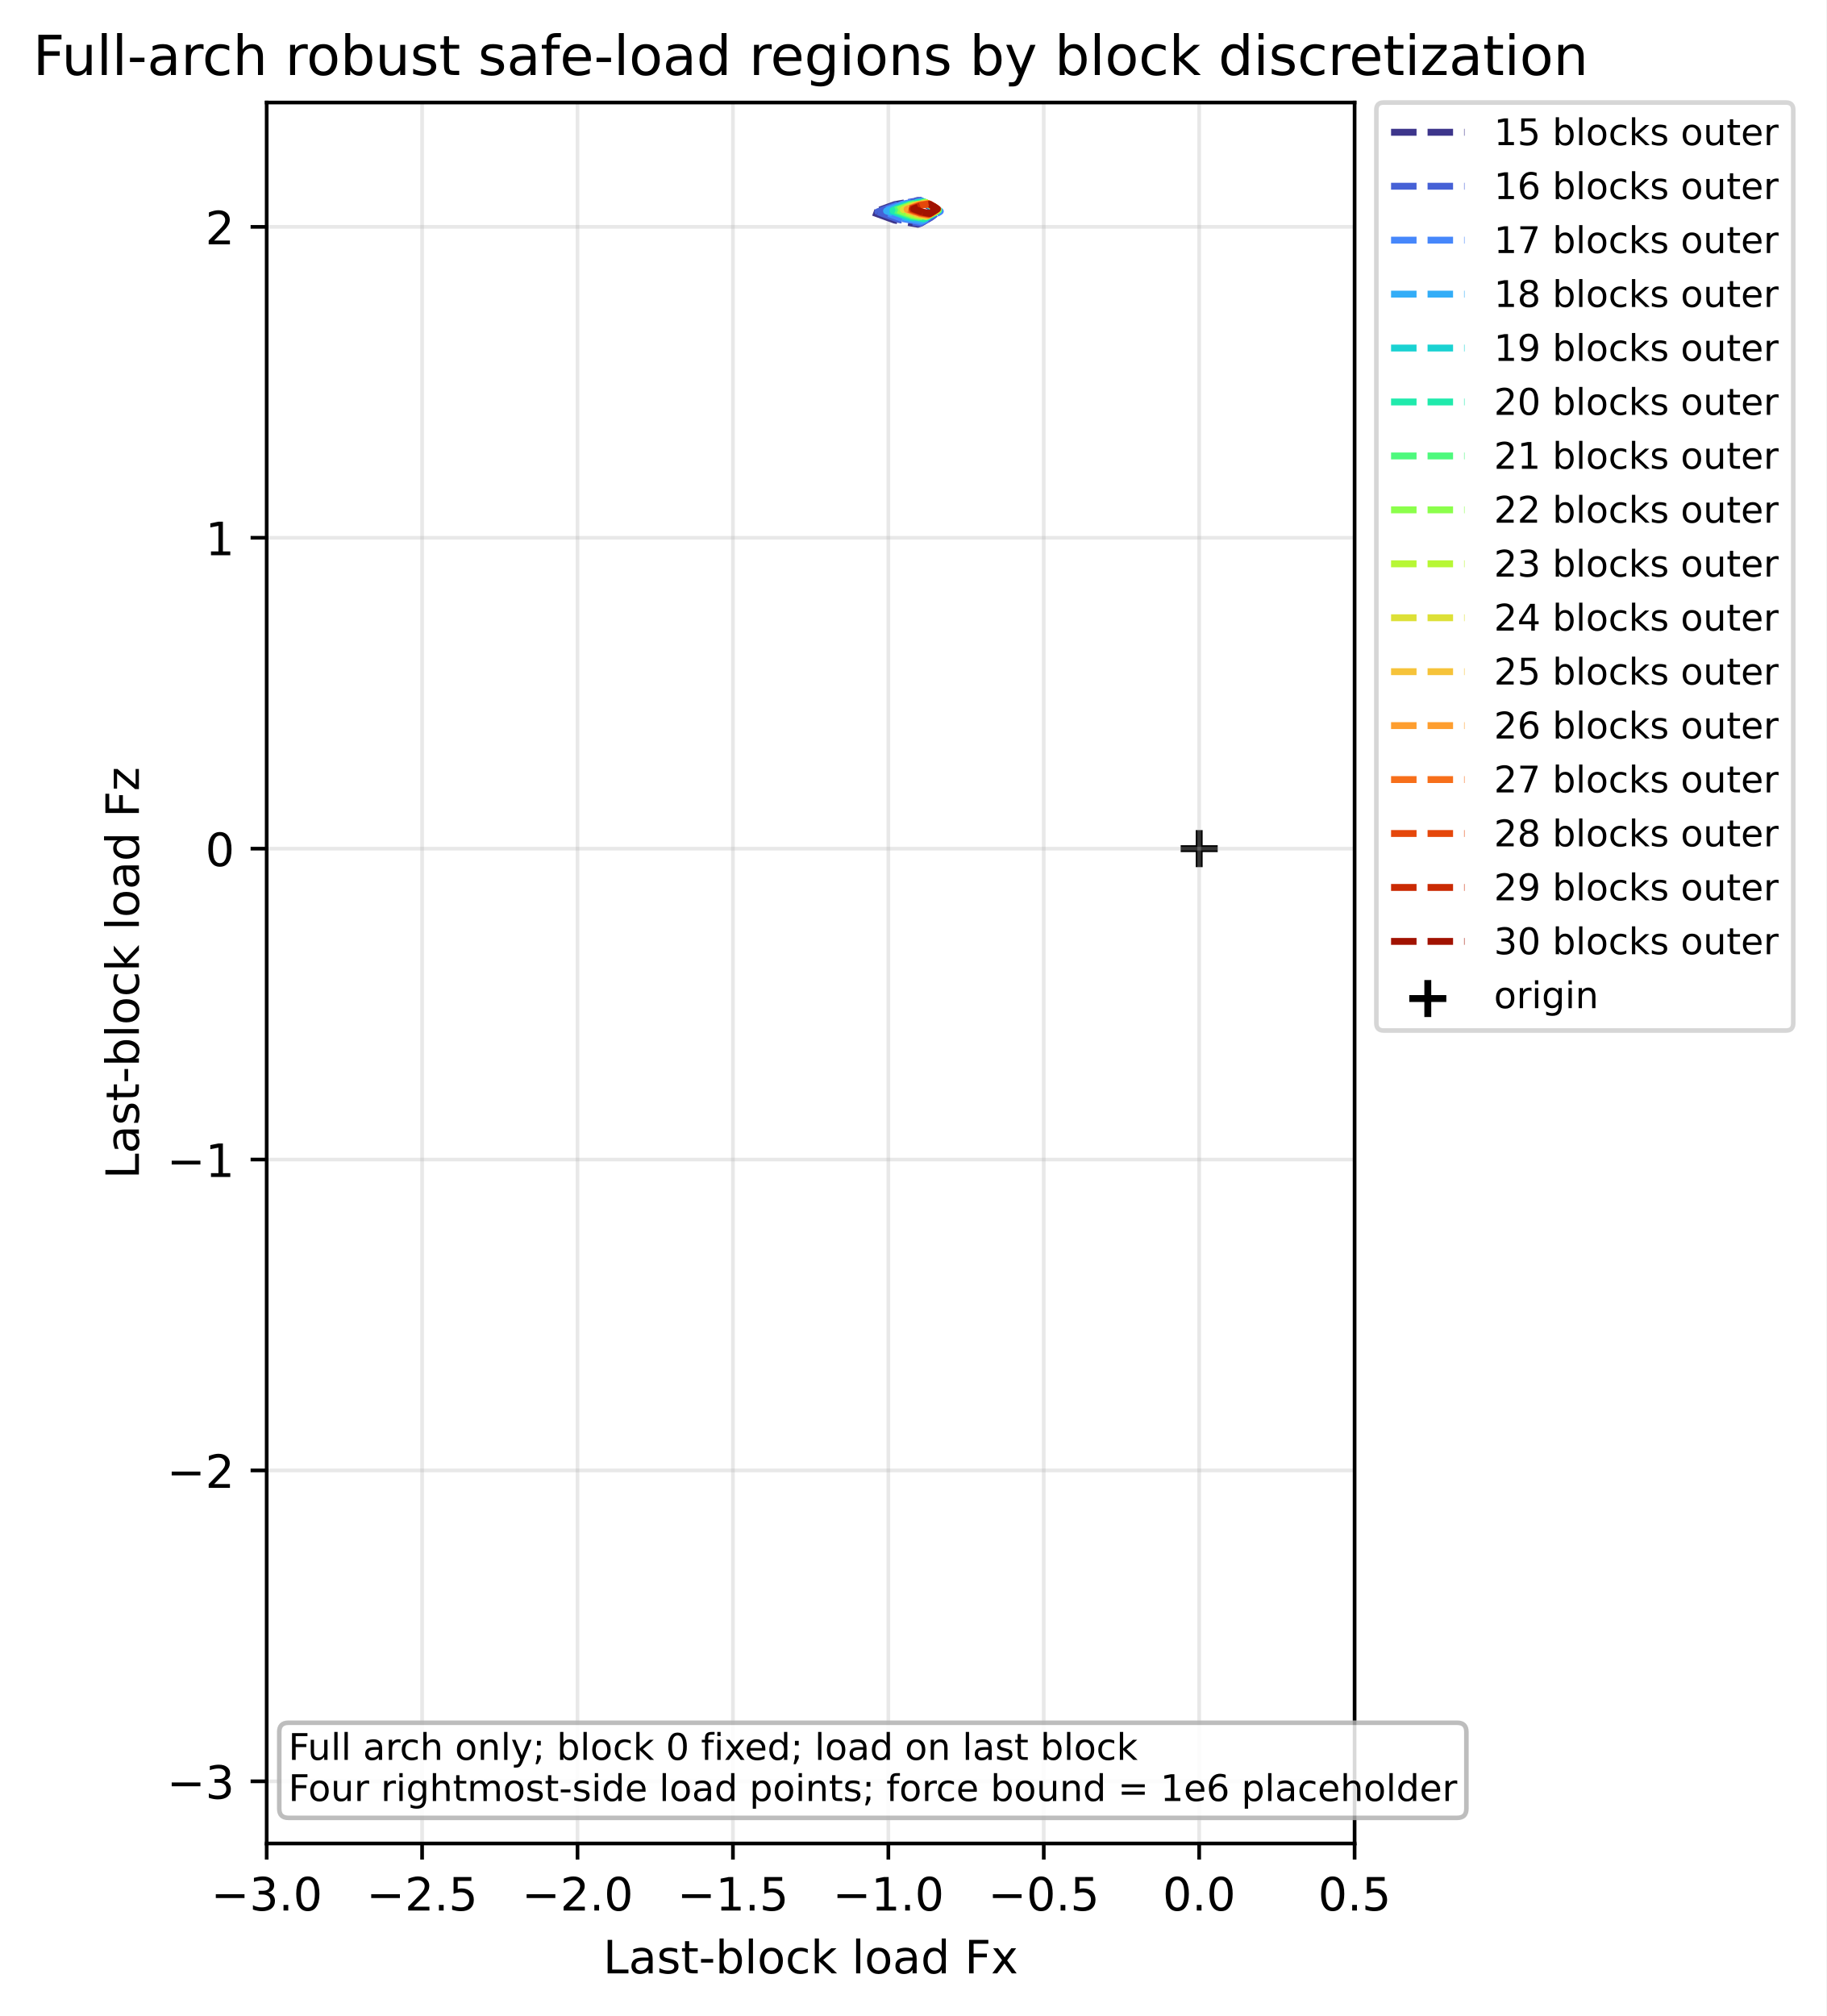
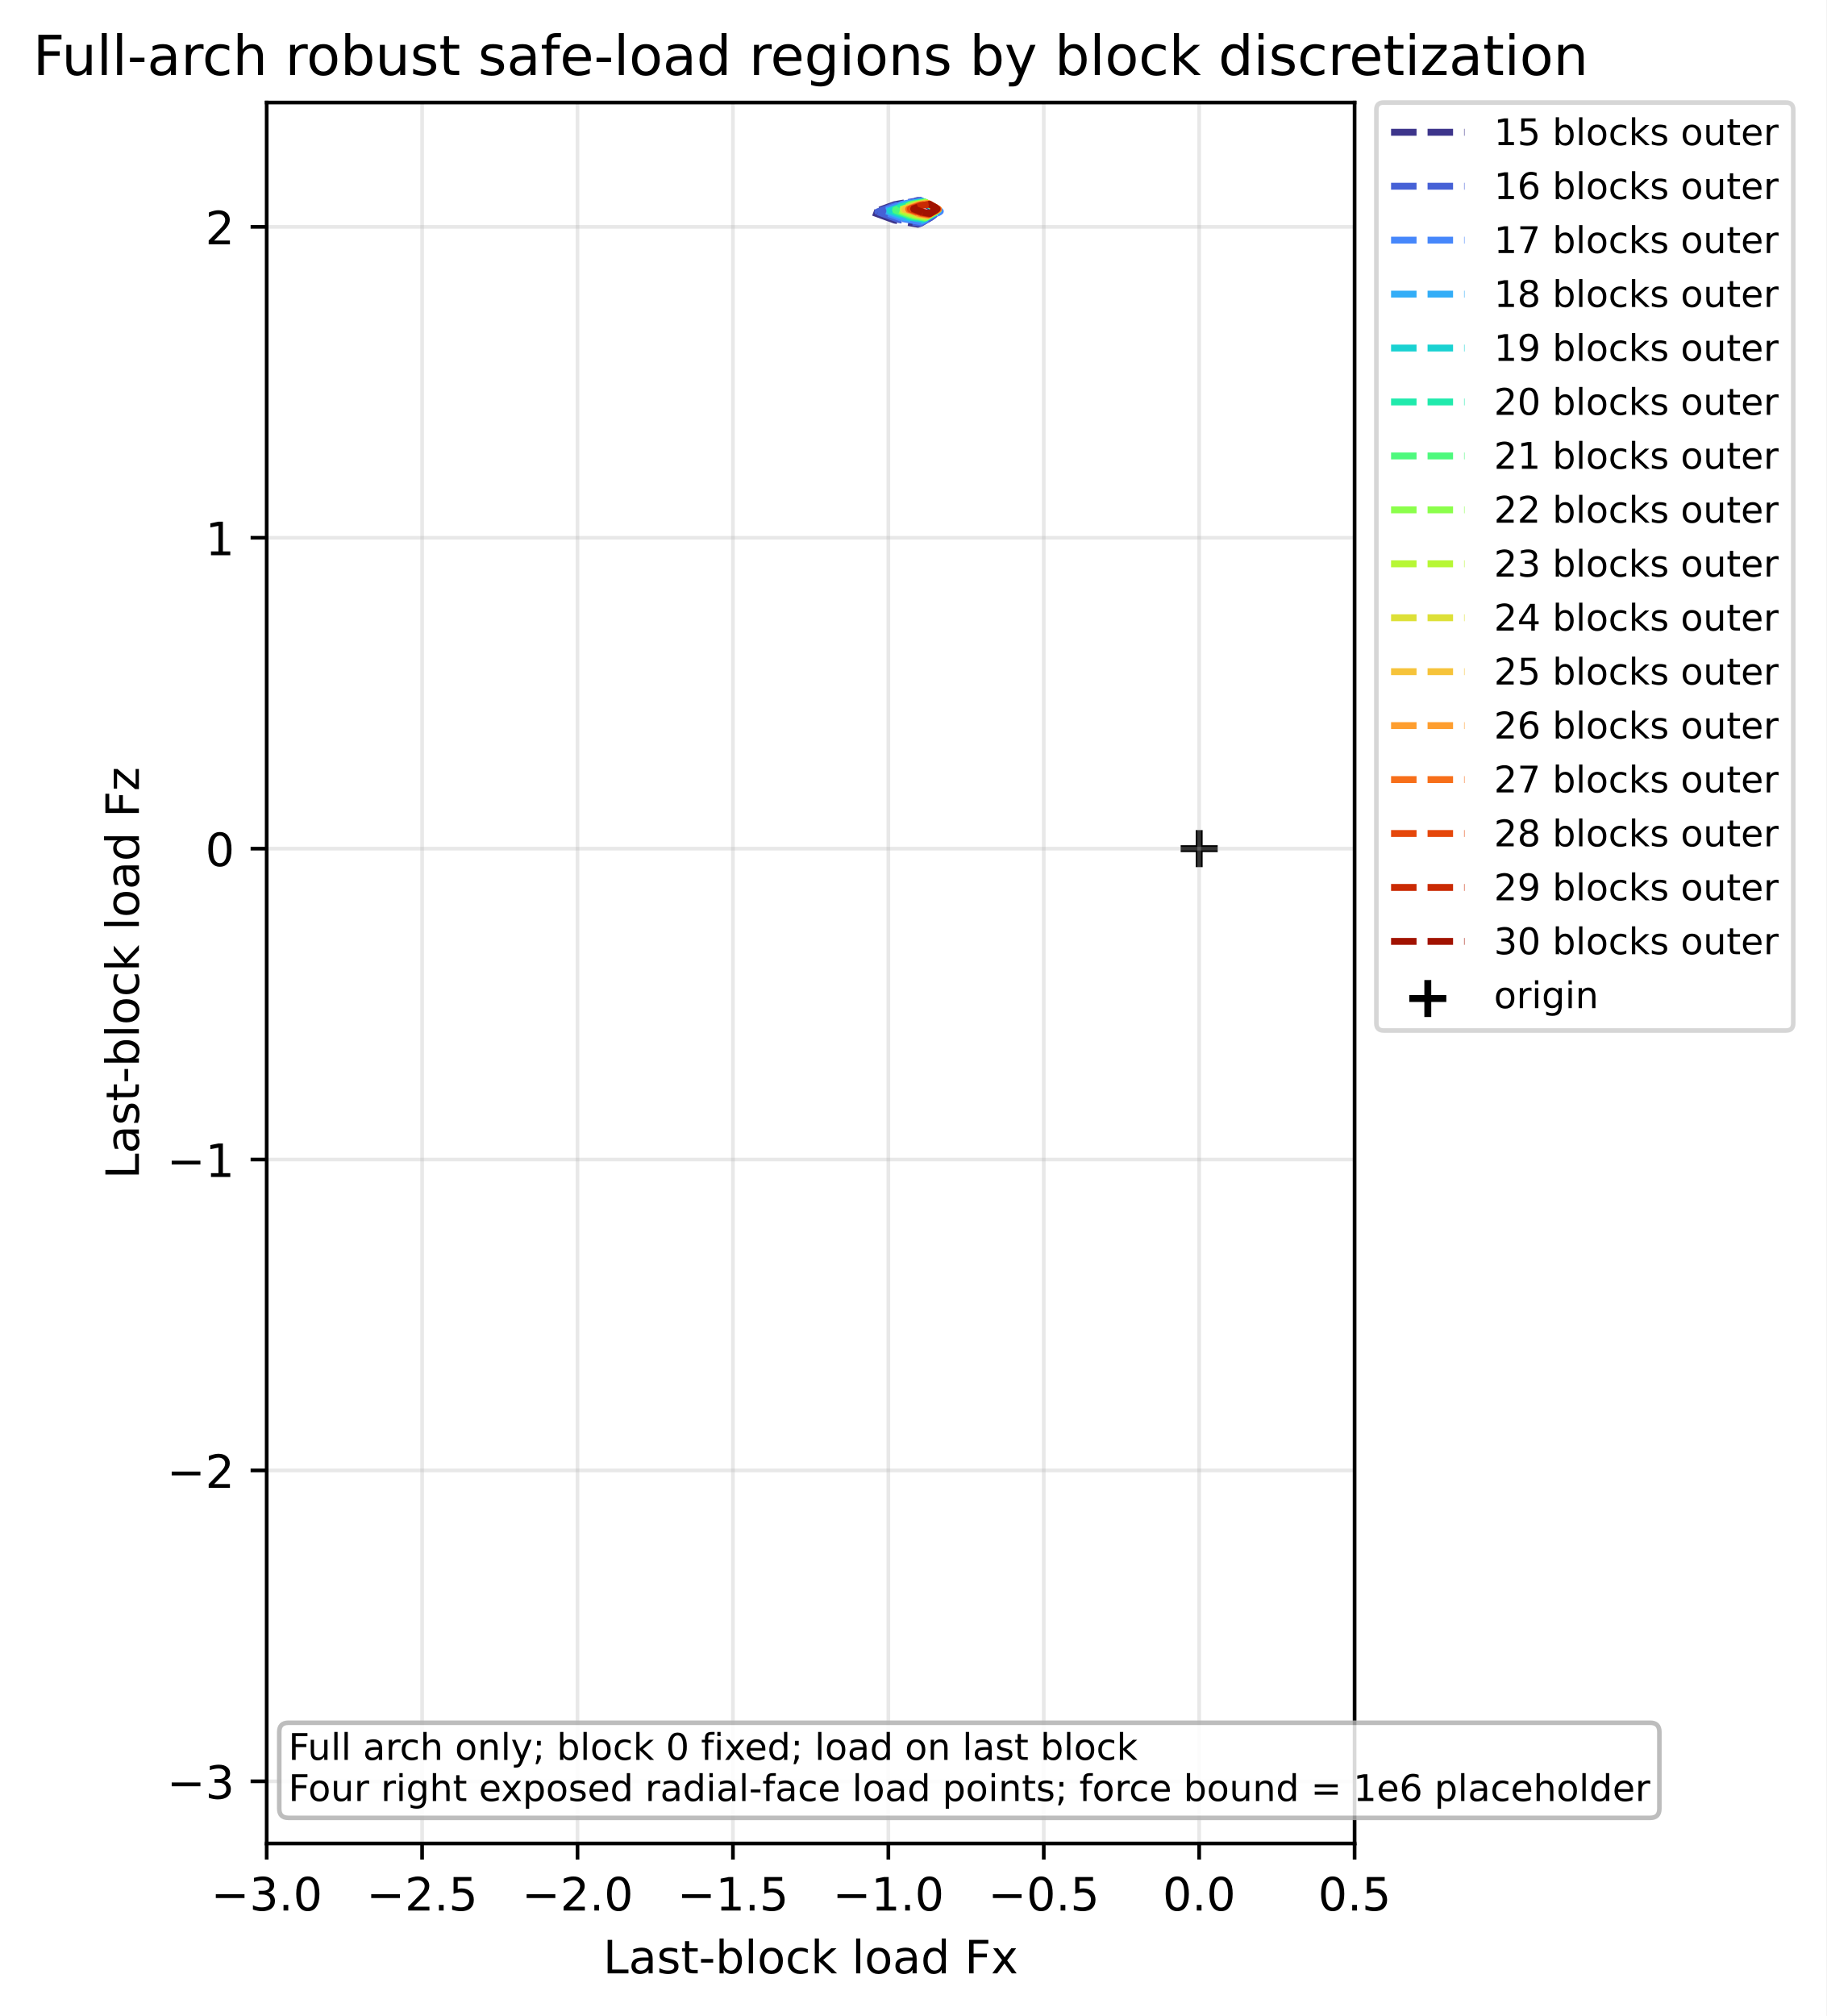
<svg xmlns="http://www.w3.org/2000/svg" xmlns:xlink="http://www.w3.org/1999/xlink" width="397.65pt" height="438.874pt" viewBox="0 0 397.65 438.874" version="1.1">
  <defs>
    <style type="text/css">*{stroke-linejoin: round; stroke-linecap: butt}</style>
  </defs>
  <g id="figure_1">
    <g id="patch_1">
      <path d="M 0 438.874  L 397.65 438.874  L 397.65 0  L 0 0  z " style="fill: #ffffff" />
    </g>
    <g id="axes_1">
      <g id="patch_2">
        <path d="M 58.065 401.318  L 294.94 401.318  L 294.94 22.318  L 58.065 22.318  z " style="fill: #ffffff" />
      </g>
      <g id="PathCollection_1">
        <defs>
-           <path id="mc252497df1" d="M -4.031 0  L 4.031 0  M 0 4.031  L 0 -4.031  " style="stroke: #000000; stroke-width: 1.5" />
+           <path id="m1be01ac9c9" d="M -4.031 0  L 4.031 0  M 0 4.031  L 0 -4.031  " style="stroke: #000000; stroke-width: 1.5" />
        </defs>
-         <g clip-path="url(#p5acf14fdc2)">
-           <use xlink:href="#mc252497df1" x="261.1" y="184.747" style="stroke: #000000; stroke-width: 1.5" />
+         <g clip-path="url(#pc3059643cd)">
+           <use xlink:href="#m1be01ac9c9" x="261.1" y="184.747" style="stroke: #000000; stroke-width: 1.5" />
        </g>
      </g>
      <g id="matplotlib.axis_1">
        <g id="xtick_1">
          <g id="line2d_1">
-             <path d="M 58.065 401.318  L 58.065 22.318  " clip-path="url(#p5acf14fdc2)" style="fill: none; stroke: #b0b0b0; stroke-opacity: 0.3; stroke-width: 0.8; stroke-linecap: square" />
+             <path d="M 58.065 401.318  L 58.065 22.318  " clip-path="url(#pc3059643cd)" style="fill: none; stroke: #b0b0b0; stroke-opacity: 0.3; stroke-width: 0.8; stroke-linecap: square" />
          </g>
          <g id="line2d_2">
            <defs>
-               <path id="m2673c89ef2" d="M 0 0  L 0 3.5  " style="stroke: #000000; stroke-width: 0.8" />
+               <path id="mdf058774d2" d="M 0 0  L 0 3.5  " style="stroke: #000000; stroke-width: 0.8" />
            </defs>
            <g>
-               <use xlink:href="#m2673c89ef2" x="58.065" y="401.318" style="stroke: #000000; stroke-width: 0.8" />
+               <use xlink:href="#mdf058774d2" x="58.065" y="401.318" style="stroke: #000000; stroke-width: 0.8" />
            </g>
          </g>
          <g id="text_1">
            <text style="font: 10px 'DejaVu Sans', 'Bitstream Vera Sans', 'Computer Modern Sans Serif', 'Lucida Grande', 'Verdana', 'Geneva', 'Lucid', 'Arial', 'Helvetica', 'Avant Garde', sans-serif; text-anchor: middle" x="58.065" y="415.917" transform="rotate(-0 58.06469 415.9166)">−3.0</text>
          </g>
        </g>
        <g id="xtick_2">
          <g id="line2d_3">
-             <path d="M 91.904 401.318  L 91.904 22.318  " clip-path="url(#p5acf14fdc2)" style="fill: none; stroke: #b0b0b0; stroke-opacity: 0.3; stroke-width: 0.8; stroke-linecap: square" />
+             <path d="M 91.904 401.318  L 91.904 22.318  " clip-path="url(#pc3059643cd)" style="fill: none; stroke: #b0b0b0; stroke-opacity: 0.3; stroke-width: 0.8; stroke-linecap: square" />
          </g>
          <g id="line2d_4">
            <g>
-               <use xlink:href="#m2673c89ef2" x="91.904" y="401.318" style="stroke: #000000; stroke-width: 0.8" />
+               <use xlink:href="#mdf058774d2" x="91.904" y="401.318" style="stroke: #000000; stroke-width: 0.8" />
            </g>
          </g>
          <g id="text_2">
            <text style="font: 10px 'DejaVu Sans', 'Bitstream Vera Sans', 'Computer Modern Sans Serif', 'Lucida Grande', 'Verdana', 'Geneva', 'Lucid', 'Arial', 'Helvetica', 'Avant Garde', sans-serif; text-anchor: middle" x="91.904" y="415.917" transform="rotate(-0 91.90397 415.9166)">−2.5</text>
          </g>
        </g>
        <g id="xtick_3">
          <g id="line2d_5">
-             <path d="M 125.743 401.318  L 125.743 22.318  " clip-path="url(#p5acf14fdc2)" style="fill: none; stroke: #b0b0b0; stroke-opacity: 0.3; stroke-width: 0.8; stroke-linecap: square" />
+             <path d="M 125.743 401.318  L 125.743 22.318  " clip-path="url(#pc3059643cd)" style="fill: none; stroke: #b0b0b0; stroke-opacity: 0.3; stroke-width: 0.8; stroke-linecap: square" />
          </g>
          <g id="line2d_6">
            <g>
-               <use xlink:href="#m2673c89ef2" x="125.743" y="401.318" style="stroke: #000000; stroke-width: 0.8" />
+               <use xlink:href="#mdf058774d2" x="125.743" y="401.318" style="stroke: #000000; stroke-width: 0.8" />
            </g>
          </g>
          <g id="text_3">
            <text style="font: 10px 'DejaVu Sans', 'Bitstream Vera Sans', 'Computer Modern Sans Serif', 'Lucida Grande', 'Verdana', 'Geneva', 'Lucid', 'Arial', 'Helvetica', 'Avant Garde', sans-serif; text-anchor: middle" x="125.743" y="415.917" transform="rotate(-0 125.7433 415.9166)">−2.0</text>
          </g>
        </g>
        <g id="xtick_4">
          <g id="line2d_7">
-             <path d="M 159.583 401.318  L 159.583 22.318  " clip-path="url(#p5acf14fdc2)" style="fill: none; stroke: #b0b0b0; stroke-opacity: 0.3; stroke-width: 0.8; stroke-linecap: square" />
+             <path d="M 159.583 401.318  L 159.583 22.318  " clip-path="url(#pc3059643cd)" style="fill: none; stroke: #b0b0b0; stroke-opacity: 0.3; stroke-width: 0.8; stroke-linecap: square" />
          </g>
          <g id="line2d_8">
            <g>
-               <use xlink:href="#m2673c89ef2" x="159.583" y="401.318" style="stroke: #000000; stroke-width: 0.8" />
+               <use xlink:href="#mdf058774d2" x="159.583" y="401.318" style="stroke: #000000; stroke-width: 0.8" />
            </g>
          </g>
          <g id="text_4">
            <text style="font: 10px 'DejaVu Sans', 'Bitstream Vera Sans', 'Computer Modern Sans Serif', 'Lucida Grande', 'Verdana', 'Geneva', 'Lucid', 'Arial', 'Helvetica', 'Avant Garde', sans-serif; text-anchor: middle" x="159.583" y="415.917" transform="rotate(-0 159.5825 415.9166)">−1.5</text>
          </g>
        </g>
        <g id="xtick_5">
          <g id="line2d_9">
-             <path d="M 193.422 401.318  L 193.422 22.318  " clip-path="url(#p5acf14fdc2)" style="fill: none; stroke: #b0b0b0; stroke-opacity: 0.3; stroke-width: 0.8; stroke-linecap: square" />
+             <path d="M 193.422 401.318  L 193.422 22.318  " clip-path="url(#pc3059643cd)" style="fill: none; stroke: #b0b0b0; stroke-opacity: 0.3; stroke-width: 0.8; stroke-linecap: square" />
          </g>
          <g id="line2d_10">
            <g>
-               <use xlink:href="#m2673c89ef2" x="193.422" y="401.318" style="stroke: #000000; stroke-width: 0.8" />
+               <use xlink:href="#mdf058774d2" x="193.422" y="401.318" style="stroke: #000000; stroke-width: 0.8" />
            </g>
          </g>
          <g id="text_5">
            <text style="font: 10px 'DejaVu Sans', 'Bitstream Vera Sans', 'Computer Modern Sans Serif', 'Lucida Grande', 'Verdana', 'Geneva', 'Lucid', 'Arial', 'Helvetica', 'Avant Garde', sans-serif; text-anchor: middle" x="193.422" y="415.917" transform="rotate(-0 193.4218 415.9166)">−1.0</text>
          </g>
        </g>
        <g id="xtick_6">
          <g id="line2d_11">
-             <path d="M 227.261 401.318  L 227.261 22.318  " clip-path="url(#p5acf14fdc2)" style="fill: none; stroke: #b0b0b0; stroke-opacity: 0.3; stroke-width: 0.8; stroke-linecap: square" />
+             <path d="M 227.261 401.318  L 227.261 22.318  " clip-path="url(#pc3059643cd)" style="fill: none; stroke: #b0b0b0; stroke-opacity: 0.3; stroke-width: 0.8; stroke-linecap: square" />
          </g>
          <g id="line2d_12">
            <g>
-               <use xlink:href="#m2673c89ef2" x="227.261" y="401.318" style="stroke: #000000; stroke-width: 0.8" />
+               <use xlink:href="#mdf058774d2" x="227.261" y="401.318" style="stroke: #000000; stroke-width: 0.8" />
            </g>
          </g>
          <g id="text_6">
            <text style="font: 10px 'DejaVu Sans', 'Bitstream Vera Sans', 'Computer Modern Sans Serif', 'Lucida Grande', 'Verdana', 'Geneva', 'Lucid', 'Arial', 'Helvetica', 'Avant Garde', sans-serif; text-anchor: middle" x="227.261" y="415.917" transform="rotate(-0 227.2611 415.9166)">−0.5</text>
          </g>
        </g>
        <g id="xtick_7">
          <g id="line2d_13">
-             <path d="M 261.1 401.318  L 261.1 22.318  " clip-path="url(#p5acf14fdc2)" style="fill: none; stroke: #b0b0b0; stroke-opacity: 0.3; stroke-width: 0.8; stroke-linecap: square" />
+             <path d="M 261.1 401.318  L 261.1 22.318  " clip-path="url(#pc3059643cd)" style="fill: none; stroke: #b0b0b0; stroke-opacity: 0.3; stroke-width: 0.8; stroke-linecap: square" />
          </g>
          <g id="line2d_14">
            <g>
-               <use xlink:href="#m2673c89ef2" x="261.1" y="401.318" style="stroke: #000000; stroke-width: 0.8" />
+               <use xlink:href="#mdf058774d2" x="261.1" y="401.318" style="stroke: #000000; stroke-width: 0.8" />
            </g>
          </g>
          <g id="text_7">
            <text style="font: 10px 'DejaVu Sans', 'Bitstream Vera Sans', 'Computer Modern Sans Serif', 'Lucida Grande', 'Verdana', 'Geneva', 'Lucid', 'Arial', 'Helvetica', 'Avant Garde', sans-serif; text-anchor: middle" x="261.1" y="415.917" transform="rotate(-0 261.1004 415.9166)">0.0</text>
          </g>
        </g>
        <g id="xtick_8">
          <g id="line2d_15">
-             <path d="M 294.94 401.318  L 294.94 22.318  " clip-path="url(#p5acf14fdc2)" style="fill: none; stroke: #b0b0b0; stroke-opacity: 0.3; stroke-width: 0.8; stroke-linecap: square" />
+             <path d="M 294.94 401.318  L 294.94 22.318  " clip-path="url(#pc3059643cd)" style="fill: none; stroke: #b0b0b0; stroke-opacity: 0.3; stroke-width: 0.8; stroke-linecap: square" />
          </g>
          <g id="line2d_16">
            <g>
-               <use xlink:href="#m2673c89ef2" x="294.94" y="401.318" style="stroke: #000000; stroke-width: 0.8" />
+               <use xlink:href="#mdf058774d2" x="294.94" y="401.318" style="stroke: #000000; stroke-width: 0.8" />
            </g>
          </g>
          <g id="text_8">
            <text style="font: 10px 'DejaVu Sans', 'Bitstream Vera Sans', 'Computer Modern Sans Serif', 'Lucida Grande', 'Verdana', 'Geneva', 'Lucid', 'Arial', 'Helvetica', 'Avant Garde', sans-serif; text-anchor: middle" x="294.94" y="415.917" transform="rotate(-0 294.9397 415.9166)">0.5</text>
          </g>
        </g>
        <g id="text_9">
          <text style="font: 10px 'DejaVu Sans', 'Bitstream Vera Sans', 'Computer Modern Sans Serif', 'Lucida Grande', 'Verdana', 'Geneva', 'Lucid', 'Arial', 'Helvetica', 'Avant Garde', sans-serif; text-anchor: middle" x="176.502" y="429.595" transform="rotate(-0 176.5022 429.5947)">Last-block load Fx</text>
        </g>
      </g>
      <g id="matplotlib.axis_2">
        <g id="ytick_1">
          <g id="line2d_17">
-             <path d="M 58.065 387.782  L 294.94 387.782  " clip-path="url(#p5acf14fdc2)" style="fill: none; stroke: #b0b0b0; stroke-opacity: 0.3; stroke-width: 0.8; stroke-linecap: square" />
+             <path d="M 58.065 387.782  L 294.94 387.782  " clip-path="url(#pc3059643cd)" style="fill: none; stroke: #b0b0b0; stroke-opacity: 0.3; stroke-width: 0.8; stroke-linecap: square" />
          </g>
          <g id="line2d_18">
            <defs>
-               <path id="m85d2afad8d" d="M 0 0  L -3.5 0  " style="stroke: #000000; stroke-width: 0.8" />
+               <path id="mc9c6ae1e78" d="M 0 0  L -3.5 0  " style="stroke: #000000; stroke-width: 0.8" />
            </defs>
            <g>
-               <use xlink:href="#m85d2afad8d" x="58.065" y="387.782" style="stroke: #000000; stroke-width: 0.8" />
+               <use xlink:href="#mc9c6ae1e78" x="58.065" y="387.782" style="stroke: #000000; stroke-width: 0.8" />
            </g>
          </g>
          <g id="text_10">
            <text style="font: 10px 'DejaVu Sans', 'Bitstream Vera Sans', 'Computer Modern Sans Serif', 'Lucida Grande', 'Verdana', 'Geneva', 'Lucid', 'Arial', 'Helvetica', 'Avant Garde', sans-serif; text-anchor: end" x="51.065" y="391.582" transform="rotate(-0 51.06469 391.5816)">−3</text>
          </g>
        </g>
        <g id="ytick_2">
          <g id="line2d_19">
-             <path d="M 58.065 320.104  L 294.94 320.104  " clip-path="url(#p5acf14fdc2)" style="fill: none; stroke: #b0b0b0; stroke-opacity: 0.3; stroke-width: 0.8; stroke-linecap: square" />
+             <path d="M 58.065 320.104  L 294.94 320.104  " clip-path="url(#pc3059643cd)" style="fill: none; stroke: #b0b0b0; stroke-opacity: 0.3; stroke-width: 0.8; stroke-linecap: square" />
          </g>
          <g id="line2d_20">
            <g>
-               <use xlink:href="#m85d2afad8d" x="58.065" y="320.104" style="stroke: #000000; stroke-width: 0.8" />
+               <use xlink:href="#mc9c6ae1e78" x="58.065" y="320.104" style="stroke: #000000; stroke-width: 0.8" />
            </g>
          </g>
          <g id="text_11">
            <text style="font: 10px 'DejaVu Sans', 'Bitstream Vera Sans', 'Computer Modern Sans Serif', 'Lucida Grande', 'Verdana', 'Geneva', 'Lucid', 'Arial', 'Helvetica', 'Avant Garde', sans-serif; text-anchor: end" x="51.065" y="323.903" transform="rotate(-0 51.06469 323.9031)">−2</text>
          </g>
        </g>
        <g id="ytick_3">
          <g id="line2d_21">
-             <path d="M 58.065 252.425  L 294.94 252.425  " clip-path="url(#p5acf14fdc2)" style="fill: none; stroke: #b0b0b0; stroke-opacity: 0.3; stroke-width: 0.8; stroke-linecap: square" />
+             <path d="M 58.065 252.425  L 294.94 252.425  " clip-path="url(#pc3059643cd)" style="fill: none; stroke: #b0b0b0; stroke-opacity: 0.3; stroke-width: 0.8; stroke-linecap: square" />
          </g>
          <g id="line2d_22">
            <g>
-               <use xlink:href="#m85d2afad8d" x="58.065" y="252.425" style="stroke: #000000; stroke-width: 0.8" />
+               <use xlink:href="#mc9c6ae1e78" x="58.065" y="252.425" style="stroke: #000000; stroke-width: 0.8" />
            </g>
          </g>
          <g id="text_12">
            <text style="font: 10px 'DejaVu Sans', 'Bitstream Vera Sans', 'Computer Modern Sans Serif', 'Lucida Grande', 'Verdana', 'Geneva', 'Lucid', 'Arial', 'Helvetica', 'Avant Garde', sans-serif; text-anchor: end" x="51.065" y="256.224" transform="rotate(-0 51.06469 256.2245)">−1</text>
          </g>
        </g>
        <g id="ytick_4">
          <g id="line2d_23">
-             <path d="M 58.065 184.747  L 294.94 184.747  " clip-path="url(#p5acf14fdc2)" style="fill: none; stroke: #b0b0b0; stroke-opacity: 0.3; stroke-width: 0.8; stroke-linecap: square" />
+             <path d="M 58.065 184.747  L 294.94 184.747  " clip-path="url(#pc3059643cd)" style="fill: none; stroke: #b0b0b0; stroke-opacity: 0.3; stroke-width: 0.8; stroke-linecap: square" />
          </g>
          <g id="line2d_24">
            <g>
-               <use xlink:href="#m85d2afad8d" x="58.065" y="184.747" style="stroke: #000000; stroke-width: 0.8" />
+               <use xlink:href="#mc9c6ae1e78" x="58.065" y="184.747" style="stroke: #000000; stroke-width: 0.8" />
            </g>
          </g>
          <g id="text_13">
            <text style="font: 10px 'DejaVu Sans', 'Bitstream Vera Sans', 'Computer Modern Sans Serif', 'Lucida Grande', 'Verdana', 'Geneva', 'Lucid', 'Arial', 'Helvetica', 'Avant Garde', sans-serif; text-anchor: end" x="51.065" y="188.546" transform="rotate(-0 51.06469 188.5459)">0</text>
          </g>
        </g>
        <g id="ytick_5">
          <g id="line2d_25">
-             <path d="M 58.065 117.068  L 294.94 117.068  " clip-path="url(#p5acf14fdc2)" style="fill: none; stroke: #b0b0b0; stroke-opacity: 0.3; stroke-width: 0.8; stroke-linecap: square" />
+             <path d="M 58.065 117.068  L 294.94 117.068  " clip-path="url(#pc3059643cd)" style="fill: none; stroke: #b0b0b0; stroke-opacity: 0.3; stroke-width: 0.8; stroke-linecap: square" />
          </g>
          <g id="line2d_26">
            <g>
-               <use xlink:href="#m85d2afad8d" x="58.065" y="117.068" style="stroke: #000000; stroke-width: 0.8" />
+               <use xlink:href="#mc9c6ae1e78" x="58.065" y="117.068" style="stroke: #000000; stroke-width: 0.8" />
            </g>
          </g>
          <g id="text_14">
            <text style="font: 10px 'DejaVu Sans', 'Bitstream Vera Sans', 'Computer Modern Sans Serif', 'Lucida Grande', 'Verdana', 'Geneva', 'Lucid', 'Arial', 'Helvetica', 'Avant Garde', sans-serif; text-anchor: end" x="51.065" y="120.867" transform="rotate(-0 51.06469 120.8673)">1</text>
          </g>
        </g>
        <g id="ytick_6">
          <g id="line2d_27">
-             <path d="M 58.065 49.39  L 294.94 49.39  " clip-path="url(#p5acf14fdc2)" style="fill: none; stroke: #b0b0b0; stroke-opacity: 0.3; stroke-width: 0.8; stroke-linecap: square" />
+             <path d="M 58.065 49.39  L 294.94 49.39  " clip-path="url(#pc3059643cd)" style="fill: none; stroke: #b0b0b0; stroke-opacity: 0.3; stroke-width: 0.8; stroke-linecap: square" />
          </g>
          <g id="line2d_28">
            <g>
-               <use xlink:href="#m85d2afad8d" x="58.065" y="49.39" style="stroke: #000000; stroke-width: 0.8" />
+               <use xlink:href="#mc9c6ae1e78" x="58.065" y="49.39" style="stroke: #000000; stroke-width: 0.8" />
            </g>
          </g>
          <g id="text_15">
            <text style="font: 10px 'DejaVu Sans', 'Bitstream Vera Sans', 'Computer Modern Sans Serif', 'Lucida Grande', 'Verdana', 'Geneva', 'Lucid', 'Arial', 'Helvetica', 'Avant Garde', sans-serif; text-anchor: end" x="51.065" y="53.189" transform="rotate(-0 51.06469 53.18877)">2</text>
          </g>
        </g>
        <g id="text_16">
          <text style="font: 10px 'DejaVu Sans', 'Bitstream Vera Sans', 'Computer Modern Sans Serif', 'Lucida Grande', 'Verdana', 'Geneva', 'Lucid', 'Arial', 'Helvetica', 'Avant Garde', sans-serif; text-anchor: middle" x="30.243" y="211.818" transform="rotate(-90 30.24281 211.8181)">Last-block load Fz</text>
        </g>
      </g>
      <g id="line2d_29">
-         <path d="M 190.153 46.234  L 194.791 47.922  L 199.844 48.813  L 200.496 48.576  L 204.553 46.234  L 200.496 43.891  L 199.844 43.654  L 194.791 44.545  L 190.153 46.234  " clip-path="url(#p5acf14fdc2)" style="fill: none; stroke-dasharray: 5.55,2.4; stroke-dashoffset: 0; stroke: #3d358b; stroke-width: 1.5" />
+         <path d="M 190.153 46.234  L 194.791 47.922  L 199.844 48.813  L 200.496 48.576  L 204.553 46.234  L 200.496 43.891  L 199.844 43.654  L 194.791 44.545  L 190.153 46.234  " clip-path="url(#pc3059643cd)" style="fill: none; stroke-dasharray: 5.55,2.4; stroke-dashoffset: 0; stroke: #3d358b; stroke-width: 1.5" />
      </g>
      <g id="line2d_30">
-         <path d="M 191.156 46.124  L 195.81 47.818  L 200.392 48.626  L 203.097 47.064  L 204.233 46.111  L 203.097 45.157  L 200.392 43.596  L 195.81 44.404  L 191.156 46.097  L 191.133 46.111  L 191.156 46.124  " clip-path="url(#p5acf14fdc2)" style="fill: none; stroke-dasharray: 5.55,2.4; stroke-dashoffset: 0; stroke: #4661d6; stroke-width: 1.5" />
+         <path d="M 191.156 46.124  L 195.81 47.818  L 200.392 48.626  L 203.097 47.064  L 204.233 46.111  L 203.097 45.157  L 200.392 43.596  L 195.81 44.404  L 191.156 46.097  L 191.133 46.111  L 191.156 46.124  " clip-path="url(#pc3059643cd)" style="fill: none; stroke-dasharray: 5.55,2.4; stroke-dashoffset: 0; stroke: #4661d6; stroke-width: 1.5" />
      </g>
      <g id="line2d_31">
-         <path d="M 196.473 47.584  L 200.466 48.288  L 201.47 47.923  L 204.622 46.103  L 204.734 46.009  L 204.622 45.915  L 201.47 44.095  L 200.466 43.729  L 196.473 44.433  L 192.145 46.009  L 196.473 47.584  " clip-path="url(#p5acf14fdc2)" style="fill: none; stroke-dasharray: 5.55,2.4; stroke-dashoffset: 0; stroke: #4687fb; stroke-width: 1.5" />
+         <path d="M 196.473 47.584  L 200.466 48.288  L 201.47 47.923  L 204.622 46.103  L 204.734 46.009  L 204.622 45.915  L 201.47 44.095  L 200.466 43.729  L 196.473 44.433  L 192.145 46.009  L 196.473 47.584  " clip-path="url(#pc3059643cd)" style="fill: none; stroke-dasharray: 5.55,2.4; stroke-dashoffset: 0; stroke: #4687fb; stroke-width: 1.5" />
      </g>
      <g id="line2d_32">
-         <path d="M 196.938 47.346  L 200.745 48.017  L 203.991 46.142  L 204.252 45.923  L 203.991 45.704  L 200.745 43.83  L 196.938 44.501  L 193.03 45.923  L 196.938 47.346  " clip-path="url(#p5acf14fdc2)" style="fill: none; stroke-dasharray: 5.55,2.4; stroke-dashoffset: 0; stroke: #33adf7; stroke-width: 1.5" />
+         <path d="M 193.03 45.923  L 196.938 47.346  L 200.745 48.017  L 203.991 46.142  L 204.252 45.923  L 203.991 45.704  L 200.745 43.83  L 196.938 44.501  L 193.03 45.923  " clip-path="url(#pc3059643cd)" style="fill: none; stroke-dasharray: 5.55,2.4; stroke-dashoffset: 0; stroke: #33adf7; stroke-width: 1.5" />
      </g>
      <g id="line2d_33">
-         <path d="M 193.795 45.851  L 197.409 47.166  L 200.857 47.774  L 201.344 47.597  L 204.369 45.851  L 201.344 44.104  L 200.857 43.927  L 197.409 44.535  L 193.795 45.851  " clip-path="url(#p5acf14fdc2)" style="fill: none; stroke-dasharray: 5.55,2.4; stroke-dashoffset: 0; stroke: #1ad2d2; stroke-width: 1.5" />
+         <path d="M 197.409 47.166  L 200.857 47.774  L 201.344 47.597  L 204.369 45.851  L 201.344 44.104  L 200.857 43.927  L 197.409 44.535  L 193.795 45.851  L 197.409 47.166  " clip-path="url(#pc3059643cd)" style="fill: none; stroke-dasharray: 5.55,2.4; stroke-dashoffset: 0; stroke: #1ad2d2; stroke-width: 1.5" />
      </g>
      <g id="line2d_34">
-         <path d="M 197.951 47.065  L 201.16 47.631  L 203.449 46.309  L 204.069 45.789  L 203.449 45.269  L 201.16 43.947  L 197.951 44.513  L 194.446 45.789  L 197.951 47.065  " clip-path="url(#p5acf14fdc2)" style="fill: none; stroke-dasharray: 5.55,2.4; stroke-dashoffset: 0; stroke: #20eaac; stroke-width: 1.5" />
+         <path d="M 194.446 45.789  L 197.951 47.065  L 201.16 47.631  L 203.449 46.309  L 204.069 45.789  L 203.449 45.269  L 201.16 43.947  L 197.951 44.513  L 194.446 45.789  " clip-path="url(#pc3059643cd)" style="fill: none; stroke-dasharray: 5.55,2.4; stroke-dashoffset: 0; stroke: #20eaac; stroke-width: 1.5" />
      </g>
      <g id="line2d_35">
-         <path d="M 194.991 45.736  L 198.443 46.992  L 201.337 47.503  L 204.23 45.832  L 204.345 45.736  L 204.23 45.639  L 201.337 43.969  L 198.443 44.479  L 194.991 45.736  " clip-path="url(#p5acf14fdc2)" style="fill: none; stroke-dasharray: 5.55,2.4; stroke-dashoffset: 0; stroke: #4ef97d; stroke-width: 1.5" />
+         <path d="M 198.443 46.992  L 201.337 47.503  L 204.23 45.832  L 204.345 45.736  L 204.23 45.639  L 201.337 43.969  L 198.443 44.479  L 194.991 45.736  L 198.443 46.992  " clip-path="url(#pc3059643cd)" style="fill: none; stroke-dasharray: 5.55,2.4; stroke-dashoffset: 0; stroke: #4ef97d; stroke-width: 1.5" />
      </g>
      <g id="line2d_36">
-         <path d="M 195.542 45.69  L 198.688 46.835  L 201.532 47.336  L 204.039 45.889  L 204.277 45.69  L 204.039 45.491  L 201.532 44.043  L 198.688 44.544  L 195.542 45.69  " clip-path="url(#p5acf14fdc2)" style="fill: none; stroke-dasharray: 5.55,2.4; stroke-dashoffset: 0; stroke: #8bff4b; stroke-width: 1.5" />
+         <path d="M 198.688 46.835  L 201.532 47.336  L 204.039 45.889  L 204.277 45.69  L 204.039 45.491  L 201.532 44.043  L 198.688 44.544  L 195.542 45.69  L 198.688 46.835  " clip-path="url(#pc3059643cd)" style="fill: none; stroke-dasharray: 5.55,2.4; stroke-dashoffset: 0; stroke: #8bff4b; stroke-width: 1.5" />
      </g>
      <g id="line2d_37">
-         <path d="M 198.992 46.688  L 201.596 47.147  L 201.97 47.011  L 204.329 45.649  L 201.97 44.288  L 201.596 44.152  L 198.992 44.611  L 196.138 45.649  L 198.992 46.688  " clip-path="url(#p5acf14fdc2)" style="fill: none; stroke-dasharray: 5.55,2.4; stroke-dashoffset: 0; stroke: #b7f735; stroke-width: 1.5" />
+         <path d="M 196.138 45.649  L 198.992 46.688  L 201.596 47.147  L 201.97 47.011  L 204.329 45.649  L 201.97 44.288  L 201.596 44.152  L 198.992 44.611  L 196.138 45.649  " clip-path="url(#pc3059643cd)" style="fill: none; stroke-dasharray: 5.55,2.4; stroke-dashoffset: 0; stroke: #b7f735; stroke-width: 1.5" />
      </g>
      <g id="line2d_38">
-         <path d="M 199.373 46.601  L 201.77 47.024  L 203.682 45.919  L 204.046 45.614  L 203.682 45.309  L 201.77 44.204  L 199.373 44.627  L 196.661 45.614  L 199.373 46.601  " clip-path="url(#p5acf14fdc2)" style="fill: none; stroke-dasharray: 5.55,2.4; stroke-dashoffset: 0; stroke: #dde037; stroke-width: 1.5" />
+         <path d="M 199.373 46.601  L 201.77 47.024  L 203.682 45.919  L 204.046 45.614  L 203.682 45.309  L 201.77 44.204  L 199.373 44.627  L 196.661 45.614  L 199.373 46.601  " clip-path="url(#pc3059643cd)" style="fill: none; stroke-dasharray: 5.55,2.4; stroke-dashoffset: 0; stroke: #dde037; stroke-width: 1.5" />
      </g>
      <g id="line2d_39">
-         <path d="M 197.114 45.583  L 199.741 46.539  L 201.892 46.918  L 204.161 45.609  L 204.191 45.583  L 204.161 45.557  L 201.892 44.247  L 199.741 44.627  L 197.114 45.583  " clip-path="url(#p5acf14fdc2)" style="fill: none; stroke-dasharray: 5.55,2.4; stroke-dashoffset: 0; stroke: #f6c33a; stroke-width: 1.5" />
+         <path d="M 199.741 46.539  L 201.892 46.918  L 204.161 45.609  L 204.191 45.583  L 204.161 45.557  L 201.892 44.247  L 199.741 44.627  L 197.114 45.583  L 199.741 46.539  " clip-path="url(#pc3059643cd)" style="fill: none; stroke-dasharray: 5.55,2.4; stroke-dashoffset: 0; stroke: #f6c33a; stroke-width: 1.5" />
      </g>
      <g id="line2d_40">
-         <path d="M 200.119 46.508  L 202.083 46.854  L 203.564 46  L 204.094 45.555  L 203.564 45.11  L 202.083 44.256  L 200.119 44.602  L 197.5 45.555  L 200.119 46.508  " clip-path="url(#p5acf14fdc2)" style="fill: none; stroke-dasharray: 5.55,2.4; stroke-dashoffset: 0; stroke: #fe9e2f; stroke-width: 1.5" />
+         <path d="M 197.5 45.555  L 200.119 46.508  L 202.083 46.854  L 203.564 46  L 204.094 45.555  L 203.564 45.11  L 202.083 44.256  L 200.119 44.602  L 197.5 45.555  " clip-path="url(#pc3059643cd)" style="fill: none; stroke-dasharray: 5.55,2.4; stroke-dashoffset: 0; stroke: #fe9e2f; stroke-width: 1.5" />
      </g>
      <g id="line2d_41">
-         <path d="M 197.825 45.53  L 200.15 46.377  L 202.154 46.73  L 202.411 46.636  L 204.282 45.556  L 204.313 45.53  L 204.282 45.505  L 202.411 44.425  L 202.154 44.331  L 200.15 44.684  L 197.825 45.53  " clip-path="url(#p5acf14fdc2)" style="fill: none; stroke-dasharray: 5.55,2.4; stroke-dashoffset: 0; stroke: #f76f1a; stroke-width: 1.5" />
+         <path d="M 200.15 46.377  L 202.154 46.73  L 202.411 46.636  L 204.282 45.556  L 204.313 45.53  L 204.282 45.505  L 202.411 44.425  L 202.154 44.331  L 200.15 44.684  L 197.825 45.53  L 200.15 46.377  " clip-path="url(#pc3059643cd)" style="fill: none; stroke-dasharray: 5.55,2.4; stroke-dashoffset: 0; stroke: #f76f1a; stroke-width: 1.5" />
      </g>
      <g id="line2d_42">
-         <path d="M 198.212 45.508  L 200.334 46.281  L 202.252 46.619  L 203.851 45.696  L 204.075 45.508  L 203.851 45.321  L 202.252 44.398  L 200.334 44.736  L 198.212 45.508  " clip-path="url(#p5acf14fdc2)" style="fill: none; stroke-dasharray: 5.55,2.4; stroke-dashoffset: 0; stroke: #e5470b; stroke-width: 1.5" />
+         <path d="M 200.334 46.281  L 202.252 46.619  L 203.851 45.696  L 204.075 45.508  L 203.851 45.321  L 202.252 44.398  L 200.334 44.736  L 198.212 45.508  L 200.334 46.281  " clip-path="url(#pc3059643cd)" style="fill: none; stroke-dasharray: 5.55,2.4; stroke-dashoffset: 0; stroke: #e5470b; stroke-width: 1.5" />
      </g>
      <g id="line2d_43">
-         <path d="M 200.616 46.224  L 202.337 46.527  L 202.345 46.524  L 204.14 45.489  L 202.345 44.453  L 202.337 44.45  L 200.616 44.753  L 198.596 45.489  L 200.616 46.224  " clip-path="url(#p5acf14fdc2)" style="fill: none; stroke-dasharray: 5.55,2.4; stroke-dashoffset: 0; stroke: #ca2a04; stroke-width: 1.5" />
+         <path d="M 198.596 45.489  L 200.616 46.224  L 202.337 46.527  L 202.345 46.524  L 204.14 45.489  L 202.345 44.453  L 202.337 44.45  L 200.616 44.753  L 198.596 45.489  " clip-path="url(#pc3059643cd)" style="fill: none; stroke-dasharray: 5.55,2.4; stroke-dashoffset: 0; stroke: #ca2a04; stroke-width: 1.5" />
      </g>
      <g id="line2d_44">
-         <path d="M 200.915 46.192  L 202.456 46.464  L 203.69 45.751  L 204.024 45.471  L 203.69 45.19  L 202.456 44.478  L 200.915 44.749  L 198.933 45.471  L 200.915 46.192  " clip-path="url(#p5acf14fdc2)" style="fill: none; stroke-dasharray: 5.55,2.4; stroke-dashoffset: 0; stroke: #a11201; stroke-width: 1.5" />
+         <path d="M 200.915 46.192  L 202.456 46.464  L 203.69 45.751  L 204.024 45.471  L 203.69 45.19  L 202.456 44.478  L 200.915 44.749  L 198.933 45.471  L 200.915 46.192  " clip-path="url(#pc3059643cd)" style="fill: none; stroke-dasharray: 5.55,2.4; stroke-dashoffset: 0; stroke: #a11201; stroke-width: 1.5" />
      </g>
      <g id="patch_3">
        <path d="M 58.065 401.318  L 58.065 22.318  " style="fill: none; stroke: #000000; stroke-width: 0.8; stroke-linejoin: miter; stroke-linecap: square" />
      </g>
      <g id="patch_4">
        <path d="M 294.94 401.318  L 294.94 22.318  " style="fill: none; stroke: #000000; stroke-width: 0.8; stroke-linejoin: miter; stroke-linecap: square" />
      </g>
      <g id="patch_5">
        <path d="M 58.065 401.318  L 294.94 401.318  " style="fill: none; stroke: #000000; stroke-width: 0.8; stroke-linejoin: miter; stroke-linecap: square" />
      </g>
      <g id="patch_6">
        <path d="M 58.065 22.318  L 294.94 22.318  " style="fill: none; stroke: #000000; stroke-width: 0.8; stroke-linejoin: miter; stroke-linecap: square" />
      </g>
      <g id="text_17">
        <g id="patch_7">
-           <path d="M 62.802 395.738  L 317.278 395.738  Q 319.278 395.738 319.278 393.738  L 319.278 377.037  Q 319.278 375.037 317.278 375.037  L 62.802 375.037  Q 60.802 375.037 60.802 377.037  L 60.802 393.738  Q 60.802 395.738 62.802 395.738  z " style="fill: #ffffff; opacity: 0.85; stroke: #b2b2b2; stroke-linejoin: miter" />
+           <path d="M 62.802 395.738  L 359.298 395.738  Q 361.298 395.738 361.298 393.738  L 361.298 377.037  Q 361.298 375.037 359.298 375.037  L 62.802 375.037  Q 60.802 375.037 60.802 377.037  L 60.802 393.738  Q 60.802 395.738 62.802 395.738  z " style="fill: #ffffff; opacity: 0.85; stroke: #b2b2b2; stroke-linejoin: miter" />
        </g>
        <text style="font: 8px 'DejaVu Sans', 'Bitstream Vera Sans', 'Computer Modern Sans Serif', 'Lucida Grande', 'Verdana', 'Geneva', 'Lucid', 'Arial', 'Helvetica', 'Avant Garde', sans-serif" transform="translate(62.80219 383.1161)">Full arch only; block 0 fixed; load on last block</text>
-         <text style="font: 8px 'DejaVu Sans', 'Bitstream Vera Sans', 'Computer Modern Sans Serif', 'Lucida Grande', 'Verdana', 'Geneva', 'Lucid', 'Arial', 'Helvetica', 'Avant Garde', sans-serif" transform="translate(62.80219 392.0744)">Four rightmost-side load points; force bound = 1e6 placeholder</text>
+         <text style="font: 8px 'DejaVu Sans', 'Bitstream Vera Sans', 'Computer Modern Sans Serif', 'Lucida Grande', 'Verdana', 'Geneva', 'Lucid', 'Arial', 'Helvetica', 'Avant Garde', sans-serif" transform="translate(62.80219 392.0744)">Four right exposed radial-face load points; force bound = 1e6 placeholder</text>
      </g>
      <g id="text_18">
        <text style="font: 12px 'DejaVu Sans', 'Bitstream Vera Sans', 'Computer Modern Sans Serif', 'Lucida Grande', 'Verdana', 'Geneva', 'Lucid', 'Arial', 'Helvetica', 'Avant Garde', sans-serif; text-anchor: middle" x="176.502" y="16.318" transform="rotate(-0 176.5022 16.31812)">Full-arch robust safe-load regions by block discretization</text>
      </g>
      <g id="legend_1">
        <g id="patch_8">
          <path d="M 301.277 224.341  L 388.85 224.341  Q 390.45 224.341 390.45 222.741  L 390.45 23.918  Q 390.45 22.318 388.85 22.318  L 301.277 22.318  Q 299.677 22.318 299.677 23.918  L 299.677 222.741  Q 299.677 224.341 301.277 224.341  z " style="fill: #ffffff; opacity: 0.8; stroke: #cccccc; stroke-linejoin: miter" />
        </g>
        <g id="line2d_45">
          <path d="M 302.877 28.797  L 310.877 28.797  L 318.877 28.797  " style="fill: none; stroke-dasharray: 5.55,2.4; stroke-dashoffset: 0; stroke: #3d358b; stroke-width: 1.5" />
        </g>
        <g id="text_19">
          <text style="font: 8px 'DejaVu Sans', 'Bitstream Vera Sans', 'Computer Modern Sans Serif', 'Lucida Grande', 'Verdana', 'Geneva', 'Lucid', 'Arial', 'Helvetica', 'Avant Garde', sans-serif; text-anchor: start" x="325.277" y="31.597" transform="rotate(-0 325.2772 31.59688)">15 blocks outer</text>
        </g>
        <g id="line2d_46">
          <path d="M 302.877 40.539  L 310.877 40.539  L 318.877 40.539  " style="fill: none; stroke-dasharray: 5.55,2.4; stroke-dashoffset: 0; stroke: #4661d6; stroke-width: 1.5" />
        </g>
        <g id="text_20">
          <text style="font: 8px 'DejaVu Sans', 'Bitstream Vera Sans', 'Computer Modern Sans Serif', 'Lucida Grande', 'Verdana', 'Geneva', 'Lucid', 'Arial', 'Helvetica', 'Avant Garde', sans-serif; text-anchor: start" x="325.277" y="43.339" transform="rotate(-0 325.2772 43.33937)">16 blocks outer</text>
        </g>
        <g id="line2d_47">
          <path d="M 302.877 52.282  L 310.877 52.282  L 318.877 52.282  " style="fill: none; stroke-dasharray: 5.55,2.4; stroke-dashoffset: 0; stroke: #4687fb; stroke-width: 1.5" />
        </g>
        <g id="text_21">
          <text style="font: 8px 'DejaVu Sans', 'Bitstream Vera Sans', 'Computer Modern Sans Serif', 'Lucida Grande', 'Verdana', 'Geneva', 'Lucid', 'Arial', 'Helvetica', 'Avant Garde', sans-serif; text-anchor: start" x="325.277" y="55.082" transform="rotate(-0 325.2772 55.08187)">17 blocks outer</text>
        </g>
        <g id="line2d_48">
          <path d="M 302.877 64.024  L 310.877 64.024  L 318.877 64.024  " style="fill: none; stroke-dasharray: 5.55,2.4; stroke-dashoffset: 0; stroke: #33adf7; stroke-width: 1.5" />
        </g>
        <g id="text_22">
          <text style="font: 8px 'DejaVu Sans', 'Bitstream Vera Sans', 'Computer Modern Sans Serif', 'Lucida Grande', 'Verdana', 'Geneva', 'Lucid', 'Arial', 'Helvetica', 'Avant Garde', sans-serif; text-anchor: start" x="325.277" y="66.824" transform="rotate(-0 325.2772 66.82438)">18 blocks outer</text>
        </g>
        <g id="line2d_49">
          <path d="M 302.877 75.767  L 310.877 75.767  L 318.877 75.767  " style="fill: none; stroke-dasharray: 5.55,2.4; stroke-dashoffset: 0; stroke: #1ad2d2; stroke-width: 1.5" />
        </g>
        <g id="text_23">
          <text style="font: 8px 'DejaVu Sans', 'Bitstream Vera Sans', 'Computer Modern Sans Serif', 'Lucida Grande', 'Verdana', 'Geneva', 'Lucid', 'Arial', 'Helvetica', 'Avant Garde', sans-serif; text-anchor: start" x="325.277" y="78.567" transform="rotate(-0 325.2772 78.56687)">19 blocks outer</text>
        </g>
        <g id="line2d_50">
          <path d="M 302.877 87.509  L 310.877 87.509  L 318.877 87.509  " style="fill: none; stroke-dasharray: 5.55,2.4; stroke-dashoffset: 0; stroke: #20eaac; stroke-width: 1.5" />
        </g>
        <g id="text_24">
          <text style="font: 8px 'DejaVu Sans', 'Bitstream Vera Sans', 'Computer Modern Sans Serif', 'Lucida Grande', 'Verdana', 'Geneva', 'Lucid', 'Arial', 'Helvetica', 'Avant Garde', sans-serif; text-anchor: start" x="325.277" y="90.309" transform="rotate(-0 325.2772 90.30938)">20 blocks outer</text>
        </g>
        <g id="line2d_51">
          <path d="M 302.877 99.252  L 310.877 99.252  L 318.877 99.252  " style="fill: none; stroke-dasharray: 5.55,2.4; stroke-dashoffset: 0; stroke: #4ef97d; stroke-width: 1.5" />
        </g>
        <g id="text_25">
          <text style="font: 8px 'DejaVu Sans', 'Bitstream Vera Sans', 'Computer Modern Sans Serif', 'Lucida Grande', 'Verdana', 'Geneva', 'Lucid', 'Arial', 'Helvetica', 'Avant Garde', sans-serif; text-anchor: start" x="325.277" y="102.052" transform="rotate(-0 325.2772 102.0519)">21 blocks outer</text>
        </g>
        <g id="line2d_52">
          <path d="M 302.877 110.994  L 310.877 110.994  L 318.877 110.994  " style="fill: none; stroke-dasharray: 5.55,2.4; stroke-dashoffset: 0; stroke: #8bff4b; stroke-width: 1.5" />
        </g>
        <g id="text_26">
          <text style="font: 8px 'DejaVu Sans', 'Bitstream Vera Sans', 'Computer Modern Sans Serif', 'Lucida Grande', 'Verdana', 'Geneva', 'Lucid', 'Arial', 'Helvetica', 'Avant Garde', sans-serif; text-anchor: start" x="325.277" y="113.794" transform="rotate(-0 325.2772 113.7944)">22 blocks outer</text>
        </g>
        <g id="line2d_53">
          <path d="M 302.877 122.737  L 310.877 122.737  L 318.877 122.737  " style="fill: none; stroke-dasharray: 5.55,2.4; stroke-dashoffset: 0; stroke: #b7f735; stroke-width: 1.5" />
        </g>
        <g id="text_27">
          <text style="font: 8px 'DejaVu Sans', 'Bitstream Vera Sans', 'Computer Modern Sans Serif', 'Lucida Grande', 'Verdana', 'Geneva', 'Lucid', 'Arial', 'Helvetica', 'Avant Garde', sans-serif; text-anchor: start" x="325.277" y="125.537" transform="rotate(-0 325.2772 125.5369)">23 blocks outer</text>
        </g>
        <g id="line2d_54">
          <path d="M 302.877 134.479  L 310.877 134.479  L 318.877 134.479  " style="fill: none; stroke-dasharray: 5.55,2.4; stroke-dashoffset: 0; stroke: #dde037; stroke-width: 1.5" />
        </g>
        <g id="text_28">
          <text style="font: 8px 'DejaVu Sans', 'Bitstream Vera Sans', 'Computer Modern Sans Serif', 'Lucida Grande', 'Verdana', 'Geneva', 'Lucid', 'Arial', 'Helvetica', 'Avant Garde', sans-serif; text-anchor: start" x="325.277" y="137.279" transform="rotate(-0 325.2772 137.2794)">24 blocks outer</text>
        </g>
        <g id="line2d_55">
          <path d="M 302.877 146.222  L 310.877 146.222  L 318.877 146.222  " style="fill: none; stroke-dasharray: 5.55,2.4; stroke-dashoffset: 0; stroke: #f6c33a; stroke-width: 1.5" />
        </g>
        <g id="text_29">
          <text style="font: 8px 'DejaVu Sans', 'Bitstream Vera Sans', 'Computer Modern Sans Serif', 'Lucida Grande', 'Verdana', 'Geneva', 'Lucid', 'Arial', 'Helvetica', 'Avant Garde', sans-serif; text-anchor: start" x="325.277" y="149.022" transform="rotate(-0 325.2772 149.0219)">25 blocks outer</text>
        </g>
        <g id="line2d_56">
          <path d="M 302.877 157.964  L 310.877 157.964  L 318.877 157.964  " style="fill: none; stroke-dasharray: 5.55,2.4; stroke-dashoffset: 0; stroke: #fe9e2f; stroke-width: 1.5" />
        </g>
        <g id="text_30">
          <text style="font: 8px 'DejaVu Sans', 'Bitstream Vera Sans', 'Computer Modern Sans Serif', 'Lucida Grande', 'Verdana', 'Geneva', 'Lucid', 'Arial', 'Helvetica', 'Avant Garde', sans-serif; text-anchor: start" x="325.277" y="160.764" transform="rotate(-0 325.2772 160.7644)">26 blocks outer</text>
        </g>
        <g id="line2d_57">
          <path d="M 302.877 169.707  L 310.877 169.707  L 318.877 169.707  " style="fill: none; stroke-dasharray: 5.55,2.4; stroke-dashoffset: 0; stroke: #f76f1a; stroke-width: 1.5" />
        </g>
        <g id="text_31">
          <text style="font: 8px 'DejaVu Sans', 'Bitstream Vera Sans', 'Computer Modern Sans Serif', 'Lucida Grande', 'Verdana', 'Geneva', 'Lucid', 'Arial', 'Helvetica', 'Avant Garde', sans-serif; text-anchor: start" x="325.277" y="172.507" transform="rotate(-0 325.2772 172.5069)">27 blocks outer</text>
        </g>
        <g id="line2d_58">
          <path d="M 302.877 181.449  L 310.877 181.449  L 318.877 181.449  " style="fill: none; stroke-dasharray: 5.55,2.4; stroke-dashoffset: 0; stroke: #e5470b; stroke-width: 1.5" />
        </g>
        <g id="text_32">
          <text style="font: 8px 'DejaVu Sans', 'Bitstream Vera Sans', 'Computer Modern Sans Serif', 'Lucida Grande', 'Verdana', 'Geneva', 'Lucid', 'Arial', 'Helvetica', 'Avant Garde', sans-serif; text-anchor: start" x="325.277" y="184.249" transform="rotate(-0 325.2772 184.2494)">28 blocks outer</text>
        </g>
        <g id="line2d_59">
          <path d="M 302.877 193.192  L 310.877 193.192  L 318.877 193.192  " style="fill: none; stroke-dasharray: 5.55,2.4; stroke-dashoffset: 0; stroke: #ca2a04; stroke-width: 1.5" />
        </g>
        <g id="text_33">
          <text style="font: 8px 'DejaVu Sans', 'Bitstream Vera Sans', 'Computer Modern Sans Serif', 'Lucida Grande', 'Verdana', 'Geneva', 'Lucid', 'Arial', 'Helvetica', 'Avant Garde', sans-serif; text-anchor: start" x="325.277" y="195.992" transform="rotate(-0 325.2772 195.9919)">29 blocks outer</text>
        </g>
        <g id="line2d_60">
          <path d="M 302.877 204.934  L 310.877 204.934  L 318.877 204.934  " style="fill: none; stroke-dasharray: 5.55,2.4; stroke-dashoffset: 0; stroke: #a11201; stroke-width: 1.5" />
        </g>
        <g id="text_34">
          <text style="font: 8px 'DejaVu Sans', 'Bitstream Vera Sans', 'Computer Modern Sans Serif', 'Lucida Grande', 'Verdana', 'Geneva', 'Lucid', 'Arial', 'Helvetica', 'Avant Garde', sans-serif; text-anchor: start" x="325.277" y="207.734" transform="rotate(-0 325.2772 207.7344)">30 blocks outer</text>
        </g>
        <g id="PathCollection_2">
          <g>
-             <use xlink:href="#mc252497df1" x="310.877" y="217.377" style="stroke: #000000; stroke-width: 1.5" />
+             <use xlink:href="#m1be01ac9c9" x="310.877" y="217.377" style="stroke: #000000; stroke-width: 1.5" />
          </g>
        </g>
        <g id="text_35">
          <text style="font: 8px 'DejaVu Sans', 'Bitstream Vera Sans', 'Computer Modern Sans Serif', 'Lucida Grande', 'Verdana', 'Geneva', 'Lucid', 'Arial', 'Helvetica', 'Avant Garde', sans-serif; text-anchor: start" x="325.277" y="219.477" transform="rotate(-0 325.2772 219.4769)">origin</text>
        </g>
      </g>
    </g>
  </g>
  <defs>
-     <clipPath id="p5acf14fdc2">
+     <clipPath id="pc3059643cd">
      <rect x="58.065" y="22.318" width="236.875" height="379" />
    </clipPath>
  </defs>
</svg>
